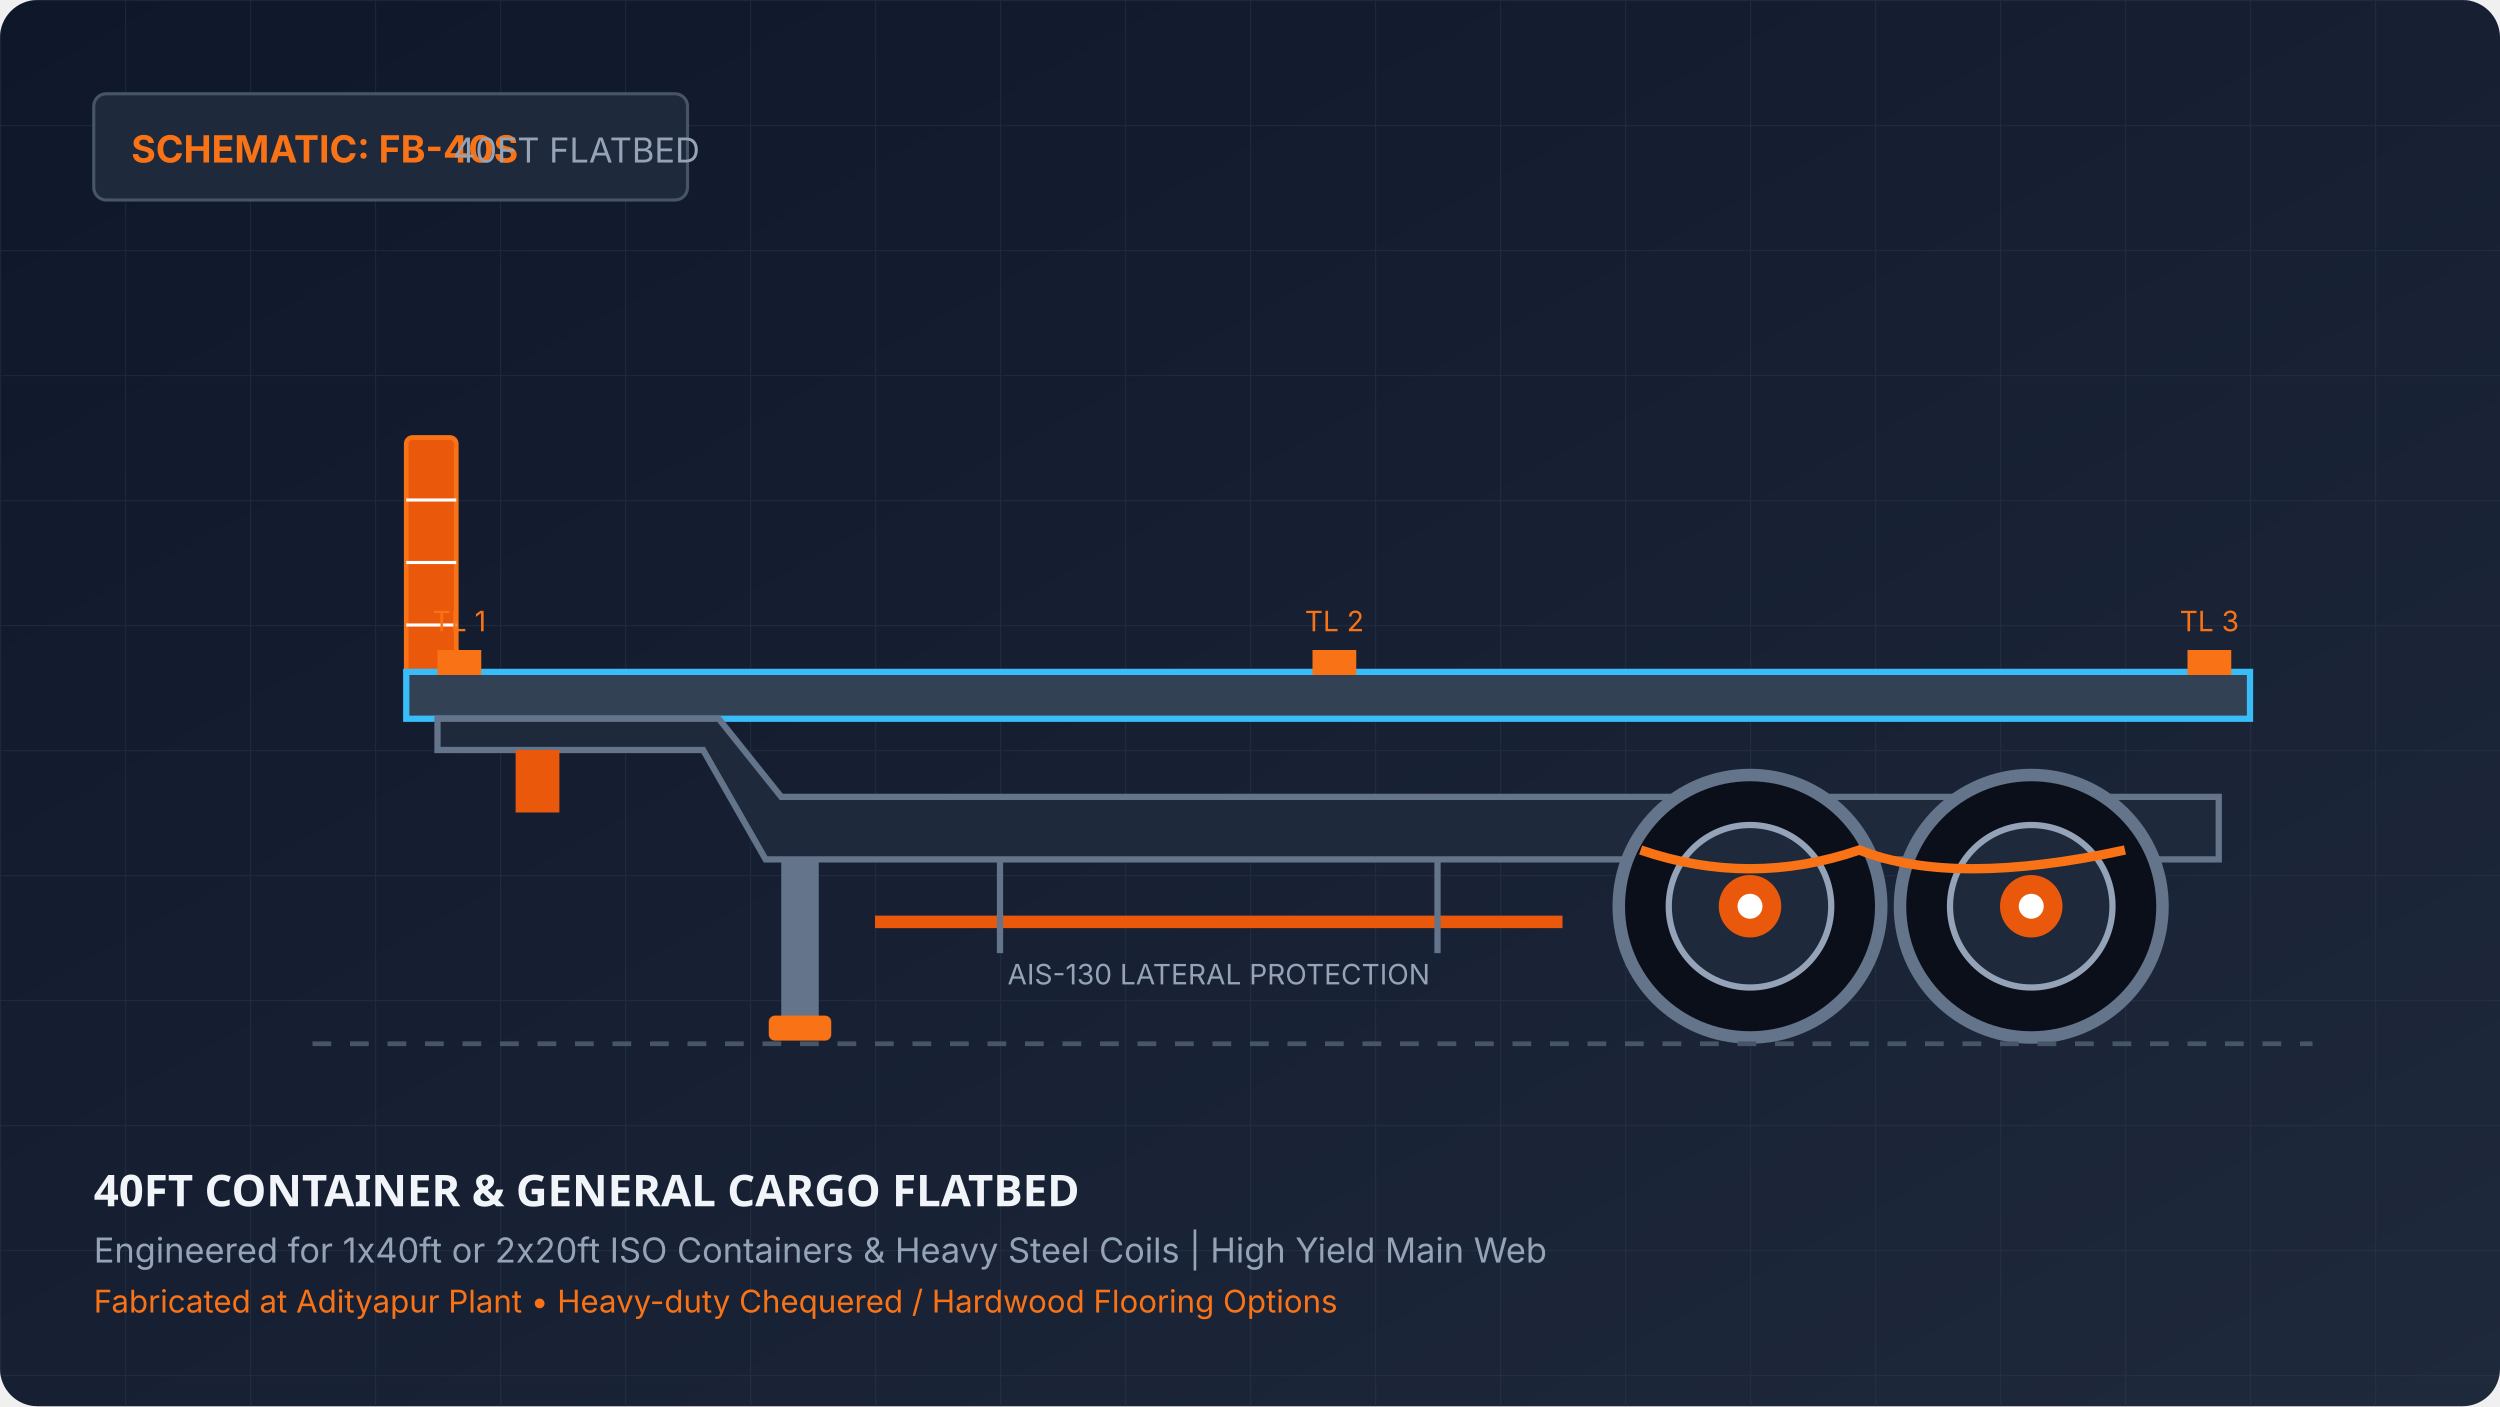
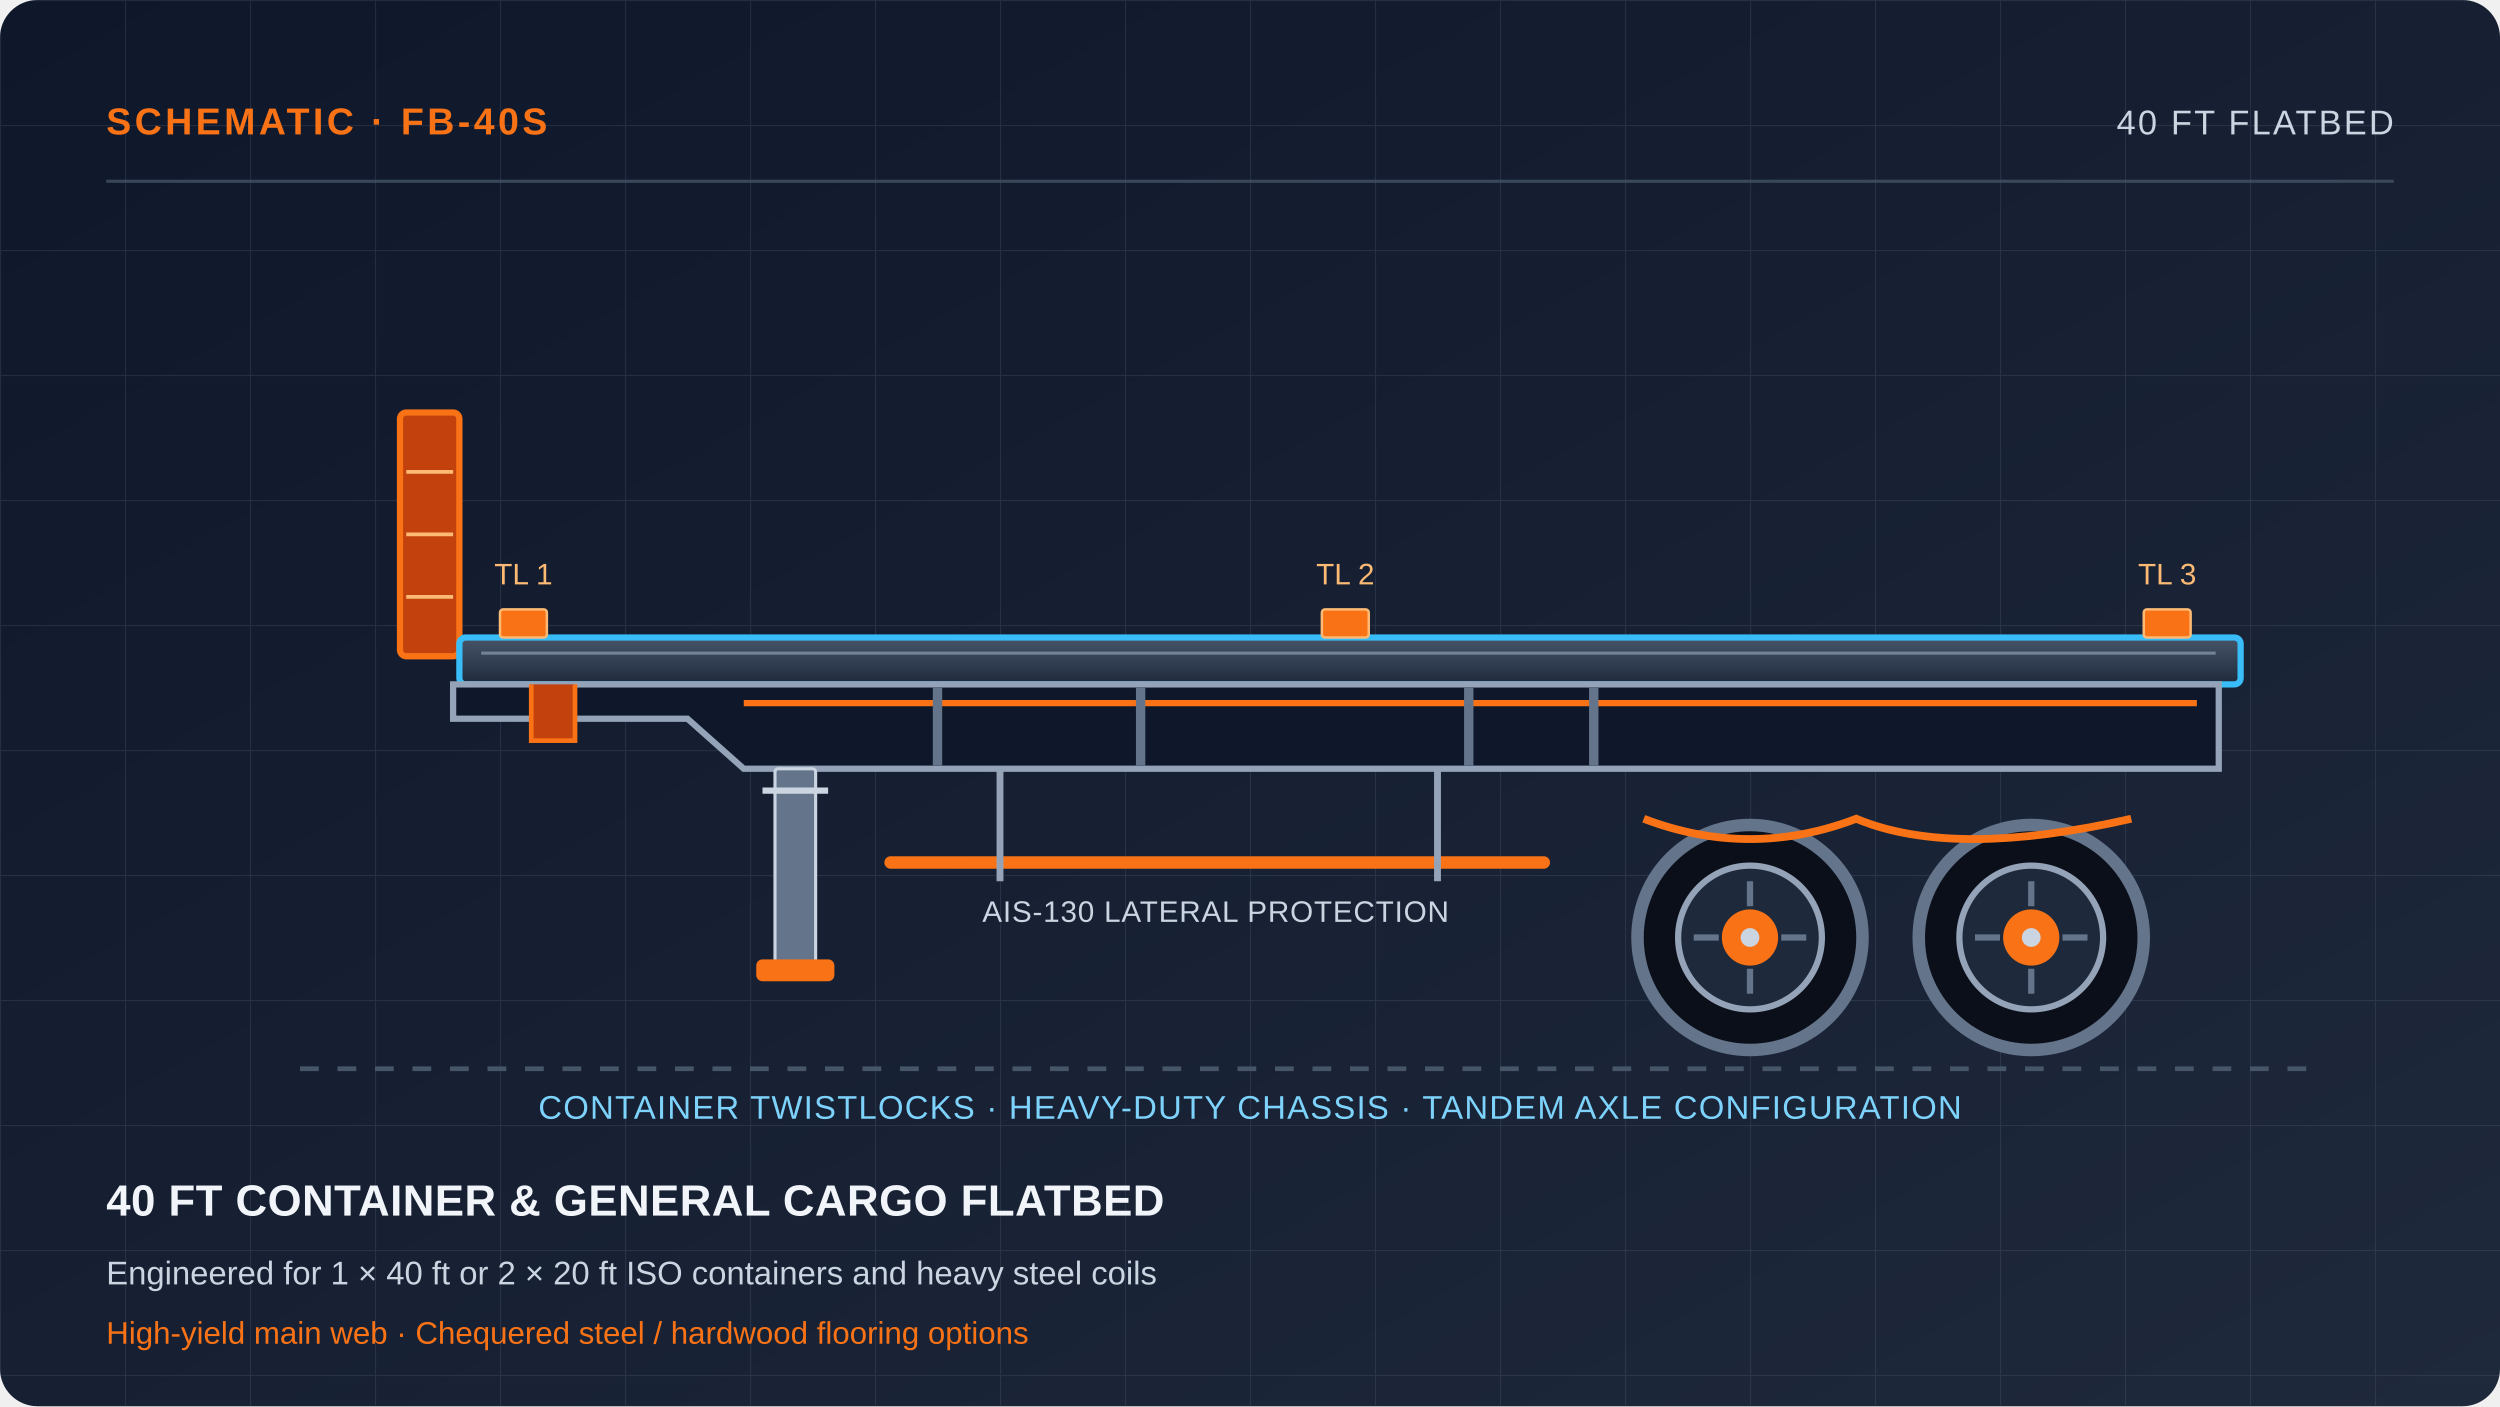
- <svg xmlns="http://www.w3.org/2000/svg" viewBox="0 0 800 450" width="100%" height="100%">
+ <svg xmlns="http://www.w3.org/2000/svg" viewBox="0 0 800 450" width="800" height="450" role="img" aria-labelledby="title desc">
  <defs>
-     <linearGradient id="bgGrad2" x1="0%" y1="0%" x2="100%" y2="100%">
-       <stop offset="0%" stop-color="#0F172A" />
-       <stop offset="100%" stop-color="#1E293B" />
+     <linearGradient id="bg" x1="0" y1="0" x2="1" y2="1">
+       <stop offset="0" stop-color="#0F172A" />
+       <stop offset="1" stop-color="#1E293B" />
    </linearGradient>
-     <pattern id="grid2" width="40" height="40" patternUnits="userSpaceOnUse">
-       <path d="M 40 0 L 0 0 0 40" fill="none" stroke="#334155" stroke-width="0.75" stroke-opacity="0.35" />
+     <pattern id="grid" width="40" height="40" patternUnits="userSpaceOnUse">
+       <path d="M40 0H0V40" fill="none" stroke="#64748B" stroke-width=".7" opacity=".22" />
    </pattern>
+     <linearGradient id="deck" x1="0" y1="0" x2="0" y2="1">
+       <stop offset="0" stop-color="#475569" />
+       <stop offset="1" stop-color="#1E293B" />
+     </linearGradient>
  </defs>
-   <rect width="800" height="450" fill="url(#bgGrad2)" rx="12" />
-   <rect width="800" height="450" fill="url(#grid2)" rx="12" />
-   <rect x="30" y="30" width="190" height="34" rx="4" fill="#1E293B" stroke="#475569" stroke-width="1" />
-   <text x="42" y="52" font-family="'Inter', monospace" font-size="12" fill="#F97316" font-weight="700">SCHEMATIC: FB-40S</text>
-   <text x="145" y="52" font-family="'Inter', monospace" font-size="11" fill="#94A3B8">40FT FLATBED</text>
-   <rect x="130" y="140" width="16" height="80" fill="#EA580C" stroke="#F97316" stroke-width="1.5" rx="2" />
-   <line x1="130" y1="160" x2="146" y2="160" stroke="#FFFFFF" stroke-width="1" />
-   <line x1="130" y1="180" x2="146" y2="180" stroke="#FFFFFF" stroke-width="1" />
-   <line x1="130" y1="200" x2="146" y2="200" stroke="#FFFFFF" stroke-width="1" />
-   <rect x="130" y="215" width="590" height="15" fill="#334155" stroke="#38BDF8" stroke-width="2" />
-   <rect x="140" y="208" width="14" height="8" fill="#F97316" />
-   <rect x="420" y="208" width="14" height="8" fill="#F97316" />
-   <rect x="700" y="208" width="14" height="8" fill="#F97316" />
-   <text x="147" y="202" font-family="'Inter', sans-serif" font-size="9" fill="#F97316" text-anchor="middle">TL 1</text>
-   <text x="427" y="202" font-family="'Inter', sans-serif" font-size="9" fill="#F97316" text-anchor="middle">TL 2</text>
-   <text x="707" y="202" font-family="'Inter', sans-serif" font-size="9" fill="#F97316" text-anchor="middle">TL 3</text>
-   <path d="M 140 230 L 230 230 L 250 255 L 710 255 L 710 275 L 245 275 L 225 240 L 140 240 Z" fill="#1E293B" stroke="#64748B" stroke-width="2" />
-   <rect x="165" y="240" width="14" height="20" fill="#EA580C" />
-   <rect x="250" y="275" width="12" height="55" fill="#64748B" />
-   <rect x="246" y="325" width="20" height="8" fill="#F97316" rx="2" />
-   <g transform="translate(560, 290)">
-     <circle cx="0" cy="0" r="42" fill="#0B0F19" stroke="#64748B" stroke-width="4" />
-     <circle cx="0" cy="0" r="26" fill="#1E293B" stroke="#94A3B8" stroke-width="2" />
-     <circle cx="0" cy="0" r="10" fill="#EA580C" />
-     <circle cx="0" cy="0" r="4" fill="#FFFFFF" />
+   <rect width="800" height="450" rx="12" fill="url(#bg)" />
+   <rect width="800" height="450" rx="12" fill="url(#grid)" />
+   <text x="34" y="43" fill="#F97316" font-family="Arial, Helvetica, sans-serif" font-size="12" font-weight="700" letter-spacing="1.1">SCHEMATIC · FB-40S</text>
+   <text x="766" y="43" fill="#CBD5E1" font-family="Arial, Helvetica, sans-serif" font-size="11" text-anchor="end" letter-spacing=".7">40 FT FLATBED</text>
+   <path d="M34 58H766" stroke="#475569" stroke-width="1" opacity=".75" />
+   <rect x="128" y="132" width="19" height="78" rx="2" fill="#C2410C" stroke="#F97316" stroke-width="2" />
+   <g stroke="#FDBA74" stroke-width="1.2">
+     <path d="M130 151H145 M130 171H145 M130 191H145" />
  </g>
-   <g transform="translate(650, 290)">
-     <circle cx="0" cy="0" r="42" fill="#0B0F19" stroke="#64748B" stroke-width="4" />
-     <circle cx="0" cy="0" r="26" fill="#1E293B" stroke="#94A3B8" stroke-width="2" />
-     <circle cx="0" cy="0" r="10" fill="#EA580C" />
-     <circle cx="0" cy="0" r="4" fill="#FFFFFF" />
+   <rect x="147" y="204" width="570" height="15" rx="2" fill="url(#deck)" stroke="#38BDF8" stroke-width="2" />
+   <path d="M154 209H709" stroke="#94A3B8" stroke-width="1" opacity=".65" />
+   <g fill="#F97316" stroke="#FDBA74" stroke-width=".8">
+     <rect x="160" y="195" width="15" height="9" rx="1" />
+     <rect x="423" y="195" width="15" height="9" rx="1" />
+     <rect x="686" y="195" width="15" height="9" rx="1" />
  </g>
-   <path d="M 525 272 Q 560 284 595 272 Q 625 284 680 272" fill="none" stroke="#F97316" stroke-width="3" />
-   <line x1="280" y1="295" x2="500" y2="295" stroke="#EA580C" stroke-width="4" />
-   <line x1="320" y1="275" x2="320" y2="305" stroke="#64748B" stroke-width="2" />
-   <line x1="460" y1="275" x2="460" y2="305" stroke="#64748B" stroke-width="2" />
-   <text x="390" y="315" font-family="'Inter', sans-serif" font-size="9" fill="#94A3B8" text-anchor="middle">AIS-130 LATERAL PROTECTION</text>
-   <line x1="100" y1="334" x2="740" y2="334" stroke="#475569" stroke-width="1.5" stroke-dasharray="6 6" />
-   <g transform="translate(30, 370)">
-     <text x="0" y="16" font-family="'Outfit', sans-serif" font-size="14" font-weight="700" fill="#F1F5F9">40FT CONTAINER &amp; GENERAL CARGO FLATBED</text>
-     <text x="0" y="34" font-family="'Inter', sans-serif" font-size="11" fill="#94A3B8">Engineered for 1x40ft or 2x20ft ISO Containers &amp; Heavy Steel Coils | High Yield Main Web</text>
-     <text x="0" y="50" font-family="'Inter', sans-serif" font-size="10" fill="#F97316">Fabricated at Adityapur Plant • Heavy-duty Chequered / Hardwood Flooring Options</text>
+   <g fill="#FDBA74" font-family="Arial, Helvetica, sans-serif" font-size="9.5" text-anchor="middle">
+     <text x="167.5" y="187">TL 1</text>
+     <text x="430.5" y="187">TL 2</text>
+     <text x="693.5" y="187">TL 3</text>
  </g>
+   <path d="M145 219H710V246H238L220 230H145Z" fill="#0F172A" stroke="#94A3B8" stroke-width="2" />
+   <path d="M238 225H703" stroke="#F97316" stroke-width="2" />
+   <g stroke="#64748B" stroke-width="3">
+     <path d="M300 220V245 M365 220V245 M470 220V245 M510 220V245" />
+   </g>
+   <path d="M170 219V237H184V219" fill="#C2410C" stroke="#F97316" stroke-width="1.5" />
+   <g>
+     <rect x="248" y="246" width="13" height="65" rx="1" fill="#64748B" stroke="#CBD5E1" stroke-width="1" />
+     <rect x="242" y="307" width="25" height="7" rx="2" fill="#F97316" />
+     <path d="M244 253H265" stroke="#CBD5E1" stroke-width="2" />
+   </g>
+   <path d="M285 276H494" stroke="#F97316" stroke-width="4" stroke-linecap="round" />
+   <g stroke="#94A3B8" stroke-width="2.2">
+     <path d="M320 246V282 M460 246V282" />
+   </g>
+   <text x="389" y="295" fill="#CBD5E1" font-family="Arial, Helvetica, sans-serif" font-size="9.5" text-anchor="middle" letter-spacing=".25">AIS-130 LATERAL PROTECTION</text>
+   <g transform="translate(560 300)">
+     <circle r="36" fill="#0B0F19" stroke="#64748B" stroke-width="4" />
+     <circle r="23" fill="#1E293B" stroke="#94A3B8" stroke-width="2" />
+     <circle r="9" fill="#F97316" />
+     <circle r="3" fill="#CBD5E1" />
+     <path d="M0 -18V-10 M18 0H10 M0 18V10 M-18 0H-10" stroke="#64748B" stroke-width="2" />
+   </g>
+   <g transform="translate(650 300)">
+     <circle r="36" fill="#0B0F19" stroke="#64748B" stroke-width="4" />
+     <circle r="23" fill="#1E293B" stroke="#94A3B8" stroke-width="2" />
+     <circle r="9" fill="#F97316" />
+     <circle r="3" fill="#CBD5E1" />
+     <path d="M0 -18V-10 M18 0H10 M0 18V10 M-18 0H-10" stroke="#64748B" stroke-width="2" />
+   </g>
+   <path d="M526 262Q560 275 594 262Q625 275 682 262" fill="none" stroke="#F97316" stroke-width="2.5" />
+   <path d="M96 342H744" stroke="#475569" stroke-width="1.5" stroke-dasharray="6 6" />
+   <text x="400" y="358" fill="#7DD3FC" font-family="Arial, Helvetica, sans-serif" font-size="10.5" text-anchor="middle" letter-spacing=".4">CONTAINER TWISTLOCKS · HEAVY-DUTY CHASSIS · TANDEM AXLE CONFIGURATION</text>
+   <text x="34" y="389" fill="#F1F5F9" font-family="Arial, Helvetica, sans-serif" font-size="14" font-weight="700" letter-spacing=".15">40 FT CONTAINER &amp; GENERAL CARGO FLATBED</text>
+   <text x="34" y="411" fill="#CBD5E1" font-family="Arial, Helvetica, sans-serif" font-size="10.5">Engineered for 1 × 40 ft or 2 × 20 ft ISO containers and heavy steel coils</text>
+   <text x="34" y="430" fill="#F97316" font-family="Arial, Helvetica, sans-serif" font-size="10">High-yield main web · Chequered steel / hardwood flooring options</text>
</svg>
